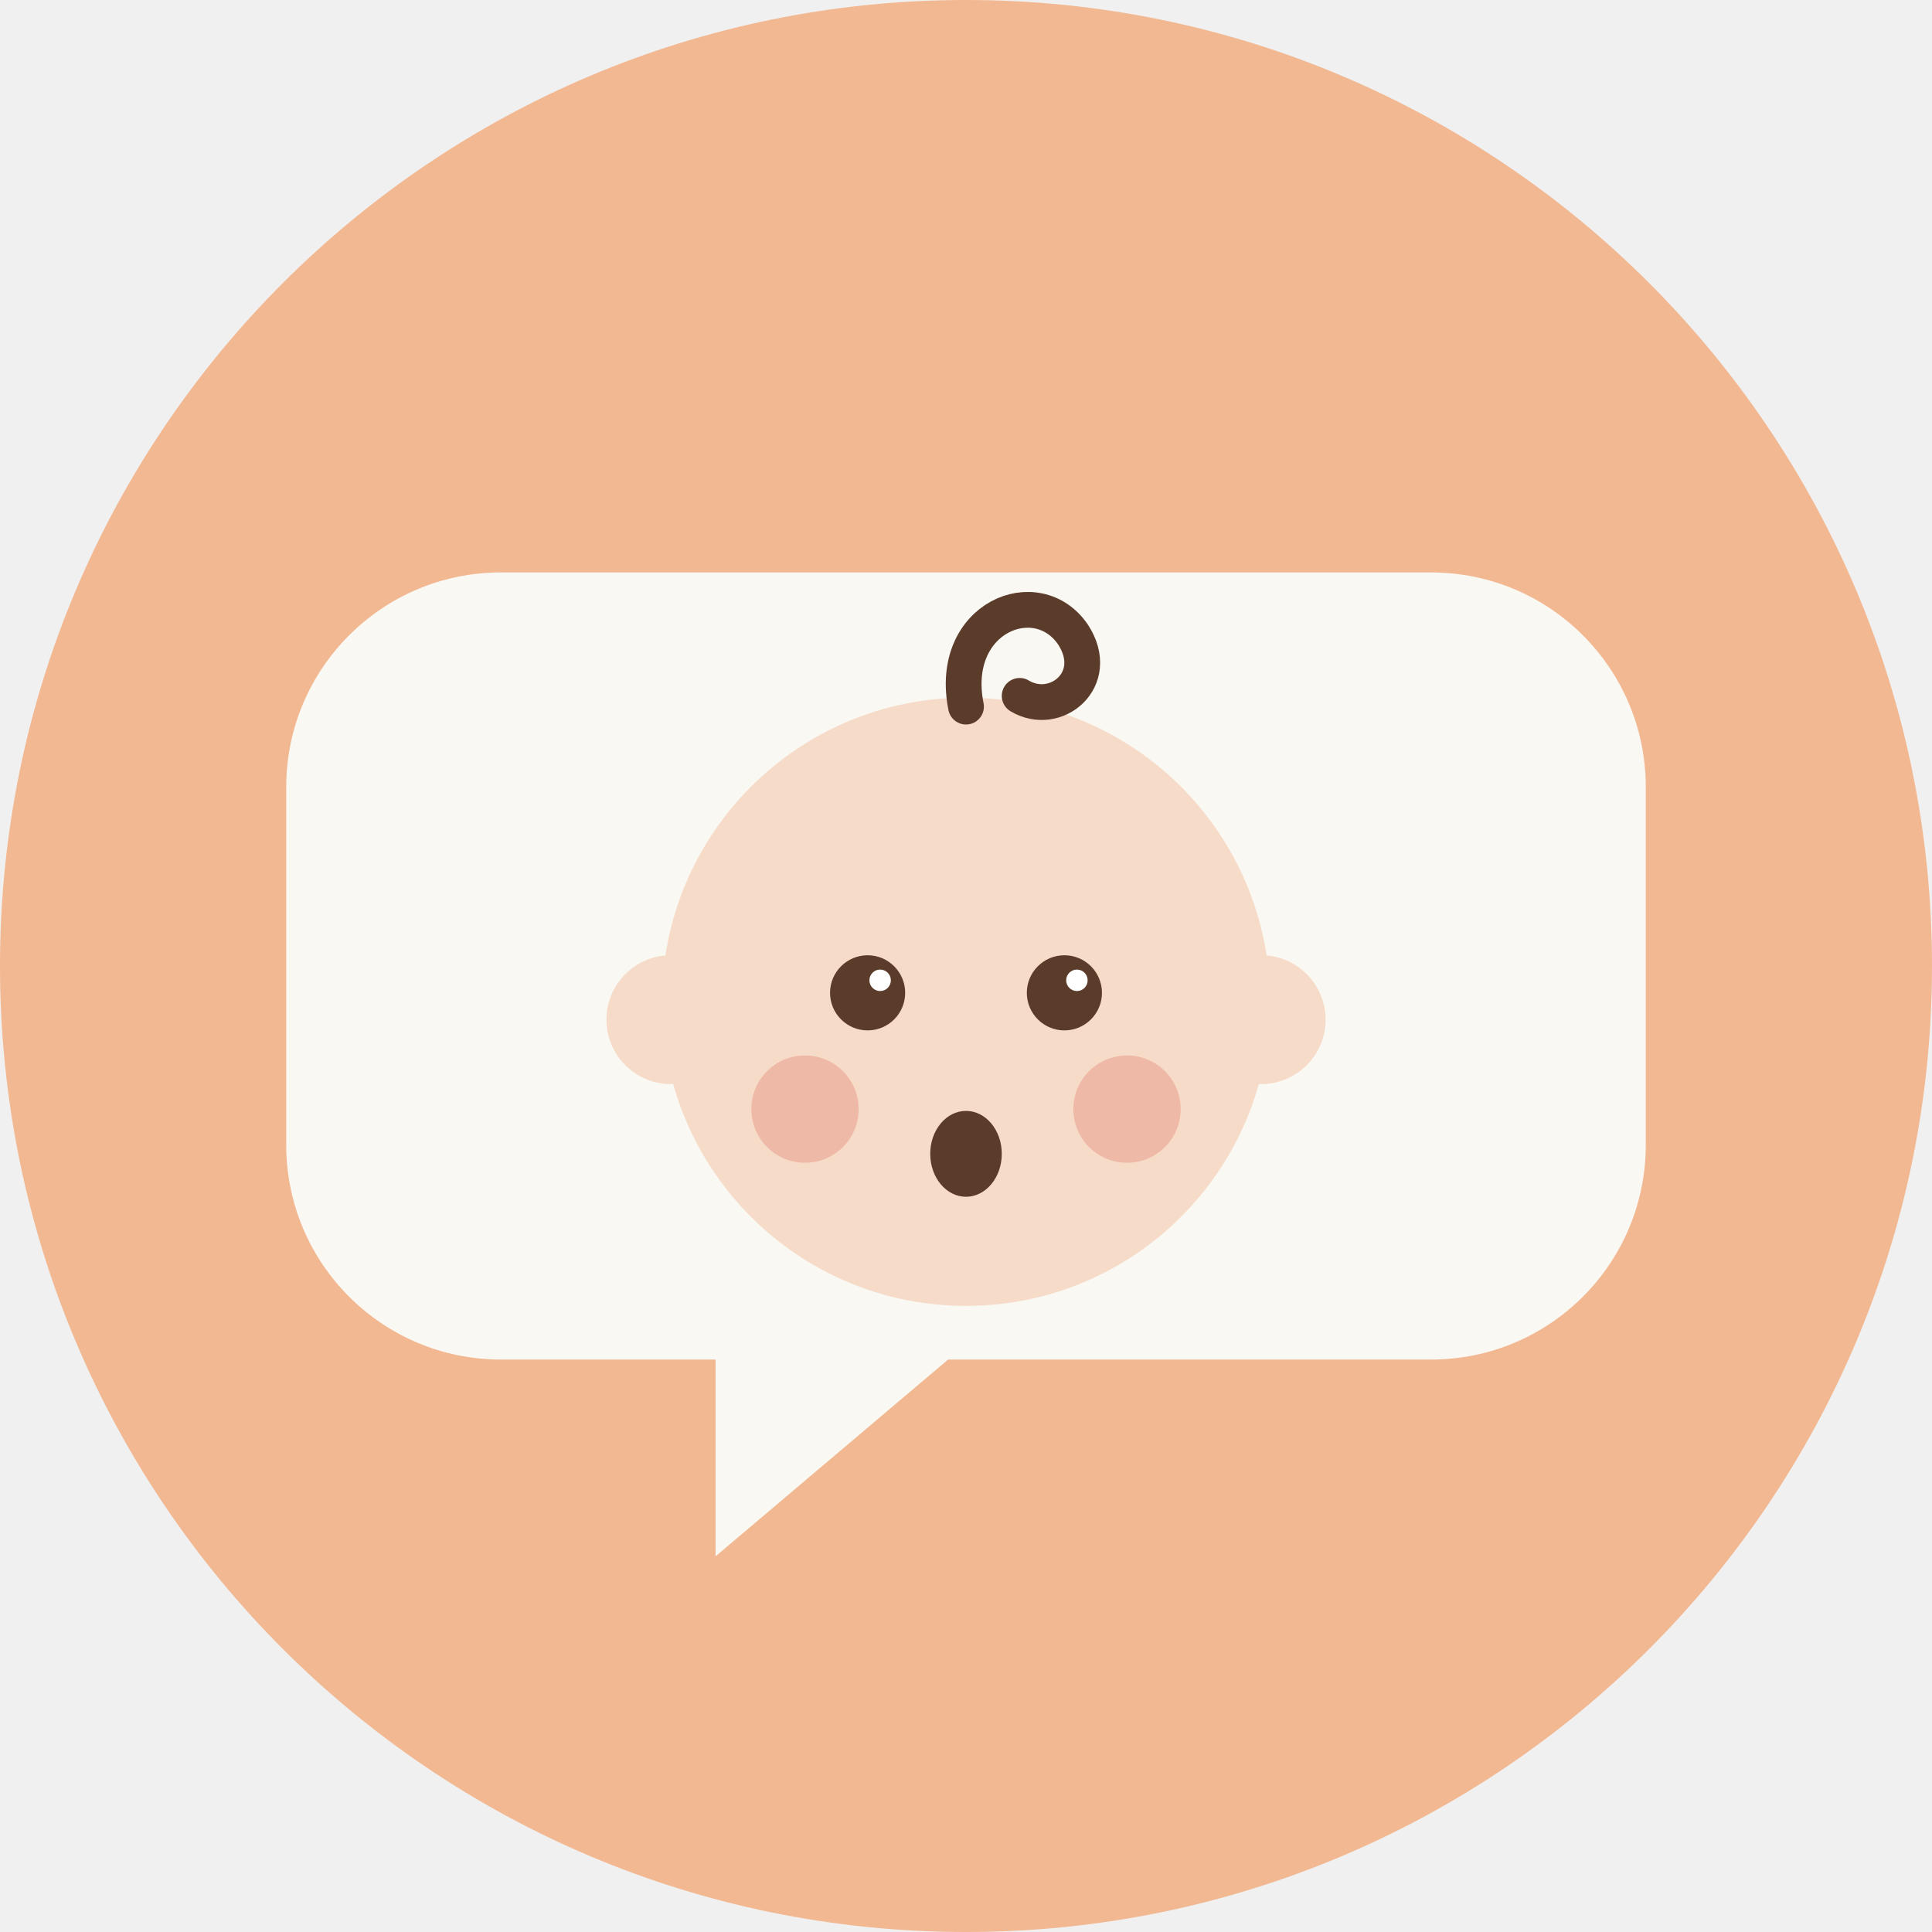
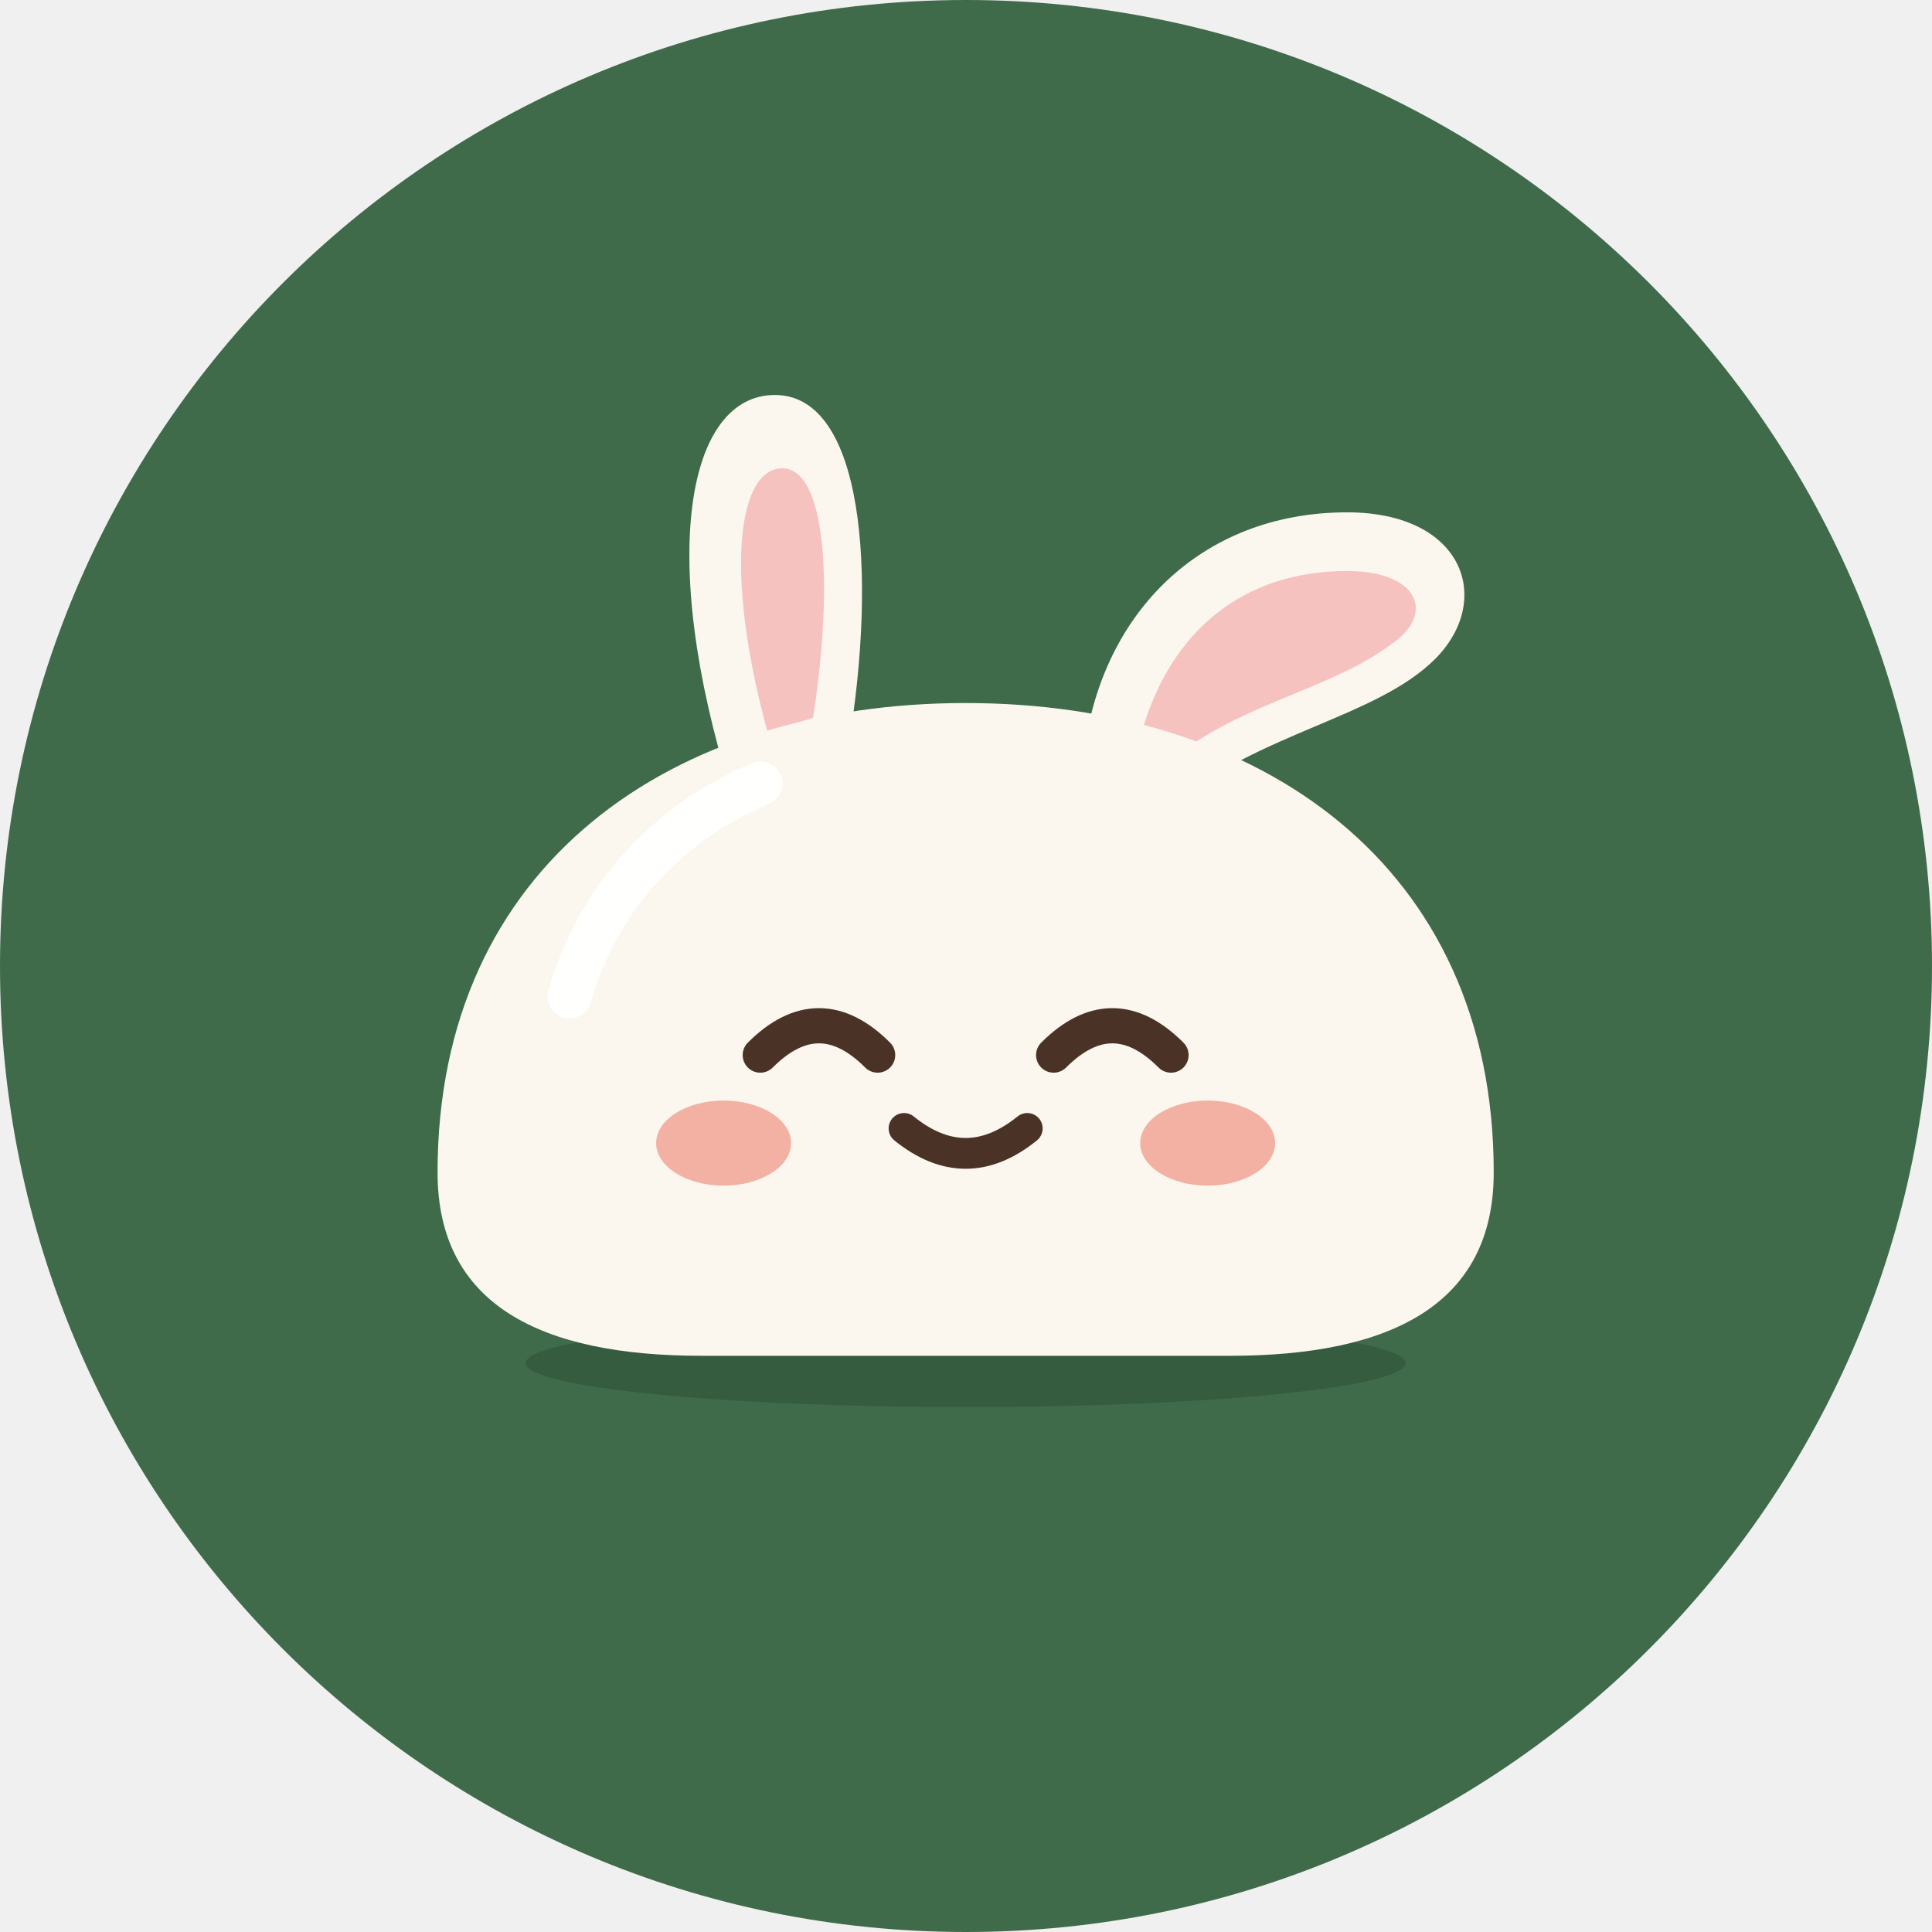
<svg xmlns="http://www.w3.org/2000/svg" width="128" height="128" viewBox="0 0 108 108">
-   <circle cx="54" cy="54" r="54" fill="#F2B892" />
-   <path d="M28 32 h52 a12 12 0 0 1 12 12 v20 a12 12 0 0 1 -12 12 h-27 l-13 11 v-11 h-12 a12 12 0 0 1 -12 -12 v-20 a12 12 0 0 1 12 -12 Z" fill="#FAF8F3" />
-   <circle cx="37.5" cy="57" r="3.6" fill="#F6DCC8" />
-   <circle cx="70.5" cy="57" r="3.6" fill="#F6DCC8" />
-   <circle cx="54" cy="56" r="17" fill="#F6DCC8" />
-   <path d="M54 39.5 c-1 -5 4 -7 6 -4 c1.6 2.5 -1 4.6 -3 3.4" stroke="#5B3B2A" stroke-width="2" fill="none" stroke-linecap="round" />
-   <circle cx="48.5" cy="55.5" r="2.1" fill="#5B3B2A" />
-   <circle cx="59.5" cy="55.5" r="2.1" fill="#5B3B2A" />
-   <circle cx="49.2" cy="54.8" r=".6" fill="#fff" />
-   <circle cx="60.2" cy="54.8" r=".6" fill="#fff" />
-   <circle cx="45" cy="62" r="3" fill="#EBA191" opacity=".6" />
-   <circle cx="63" cy="62" r="3" fill="#EBA191" opacity=".6" />
-   <ellipse cx="54" cy="64.5" rx="2" ry="2.4" fill="#5B3B2A" />
+   <circle cx="54" cy="54" r="54" fill="#3F6B4A" />
+   <g transform="translate(9.7 6.5) scale(.82)">
+     <ellipse cx="54" cy="85" rx="30" ry="3" fill="#000" opacity=".14" />
+     <path d="M38 46 C33 30 35 19 41 19 C47 19 48 31 46 43 Z" fill="#FBF7EF" />
+     <path d="M40.5 42 C37.5 31 38.5 24 41.5 24 C44.5 24 45 32 43.6 41 Z" fill="#F5C2C0" />
+     <path d="M62 44 C63 34 70 27 80 27 C88 27 90 33 86 37 C82 41 74 42 68 47 Z" fill="#FBF7EF" />
+     <path d="M66 42 C68 35 73 31 80 31 C85 31 86 34 83 36 C79 39 73 40 68.5 43.5 Z" fill="#F5C2C0" />
+     <path d="M18 72 C18 51 34 40 54 40 C74 40 90 51 90 72 C90 81 83 84.5 72 84.5 H36 C25 84.5 18 81 18 72 Z" fill="#FBF7EF" />
+     <path d="M27 60 C29 53 34 48 40 45.5" stroke="#fff" stroke-width="3" fill="none" stroke-linecap="round" opacity=".95" />
+     <path d="M40 64 q4 -4 8 0" stroke="#4A3326" stroke-width="2.4" fill="none" stroke-linecap="round" />
+     <path d="M60 64 q4 -4 8 0" stroke="#4A3326" stroke-width="2.4" fill="none" stroke-linecap="round" />
+     <ellipse cx="37.5" cy="70" rx="4.6" ry="2.9" fill="#F0A08F" opacity=".8" />
+     <ellipse cx="70.5" cy="70" rx="4.6" ry="2.9" fill="#F0A08F" opacity=".8" />
+     <path d="M49.8 69 q4.2 3.4 8.4 0" stroke="#4A3326" stroke-width="2.1" fill="none" stroke-linecap="round" />
+   </g>
</svg>
